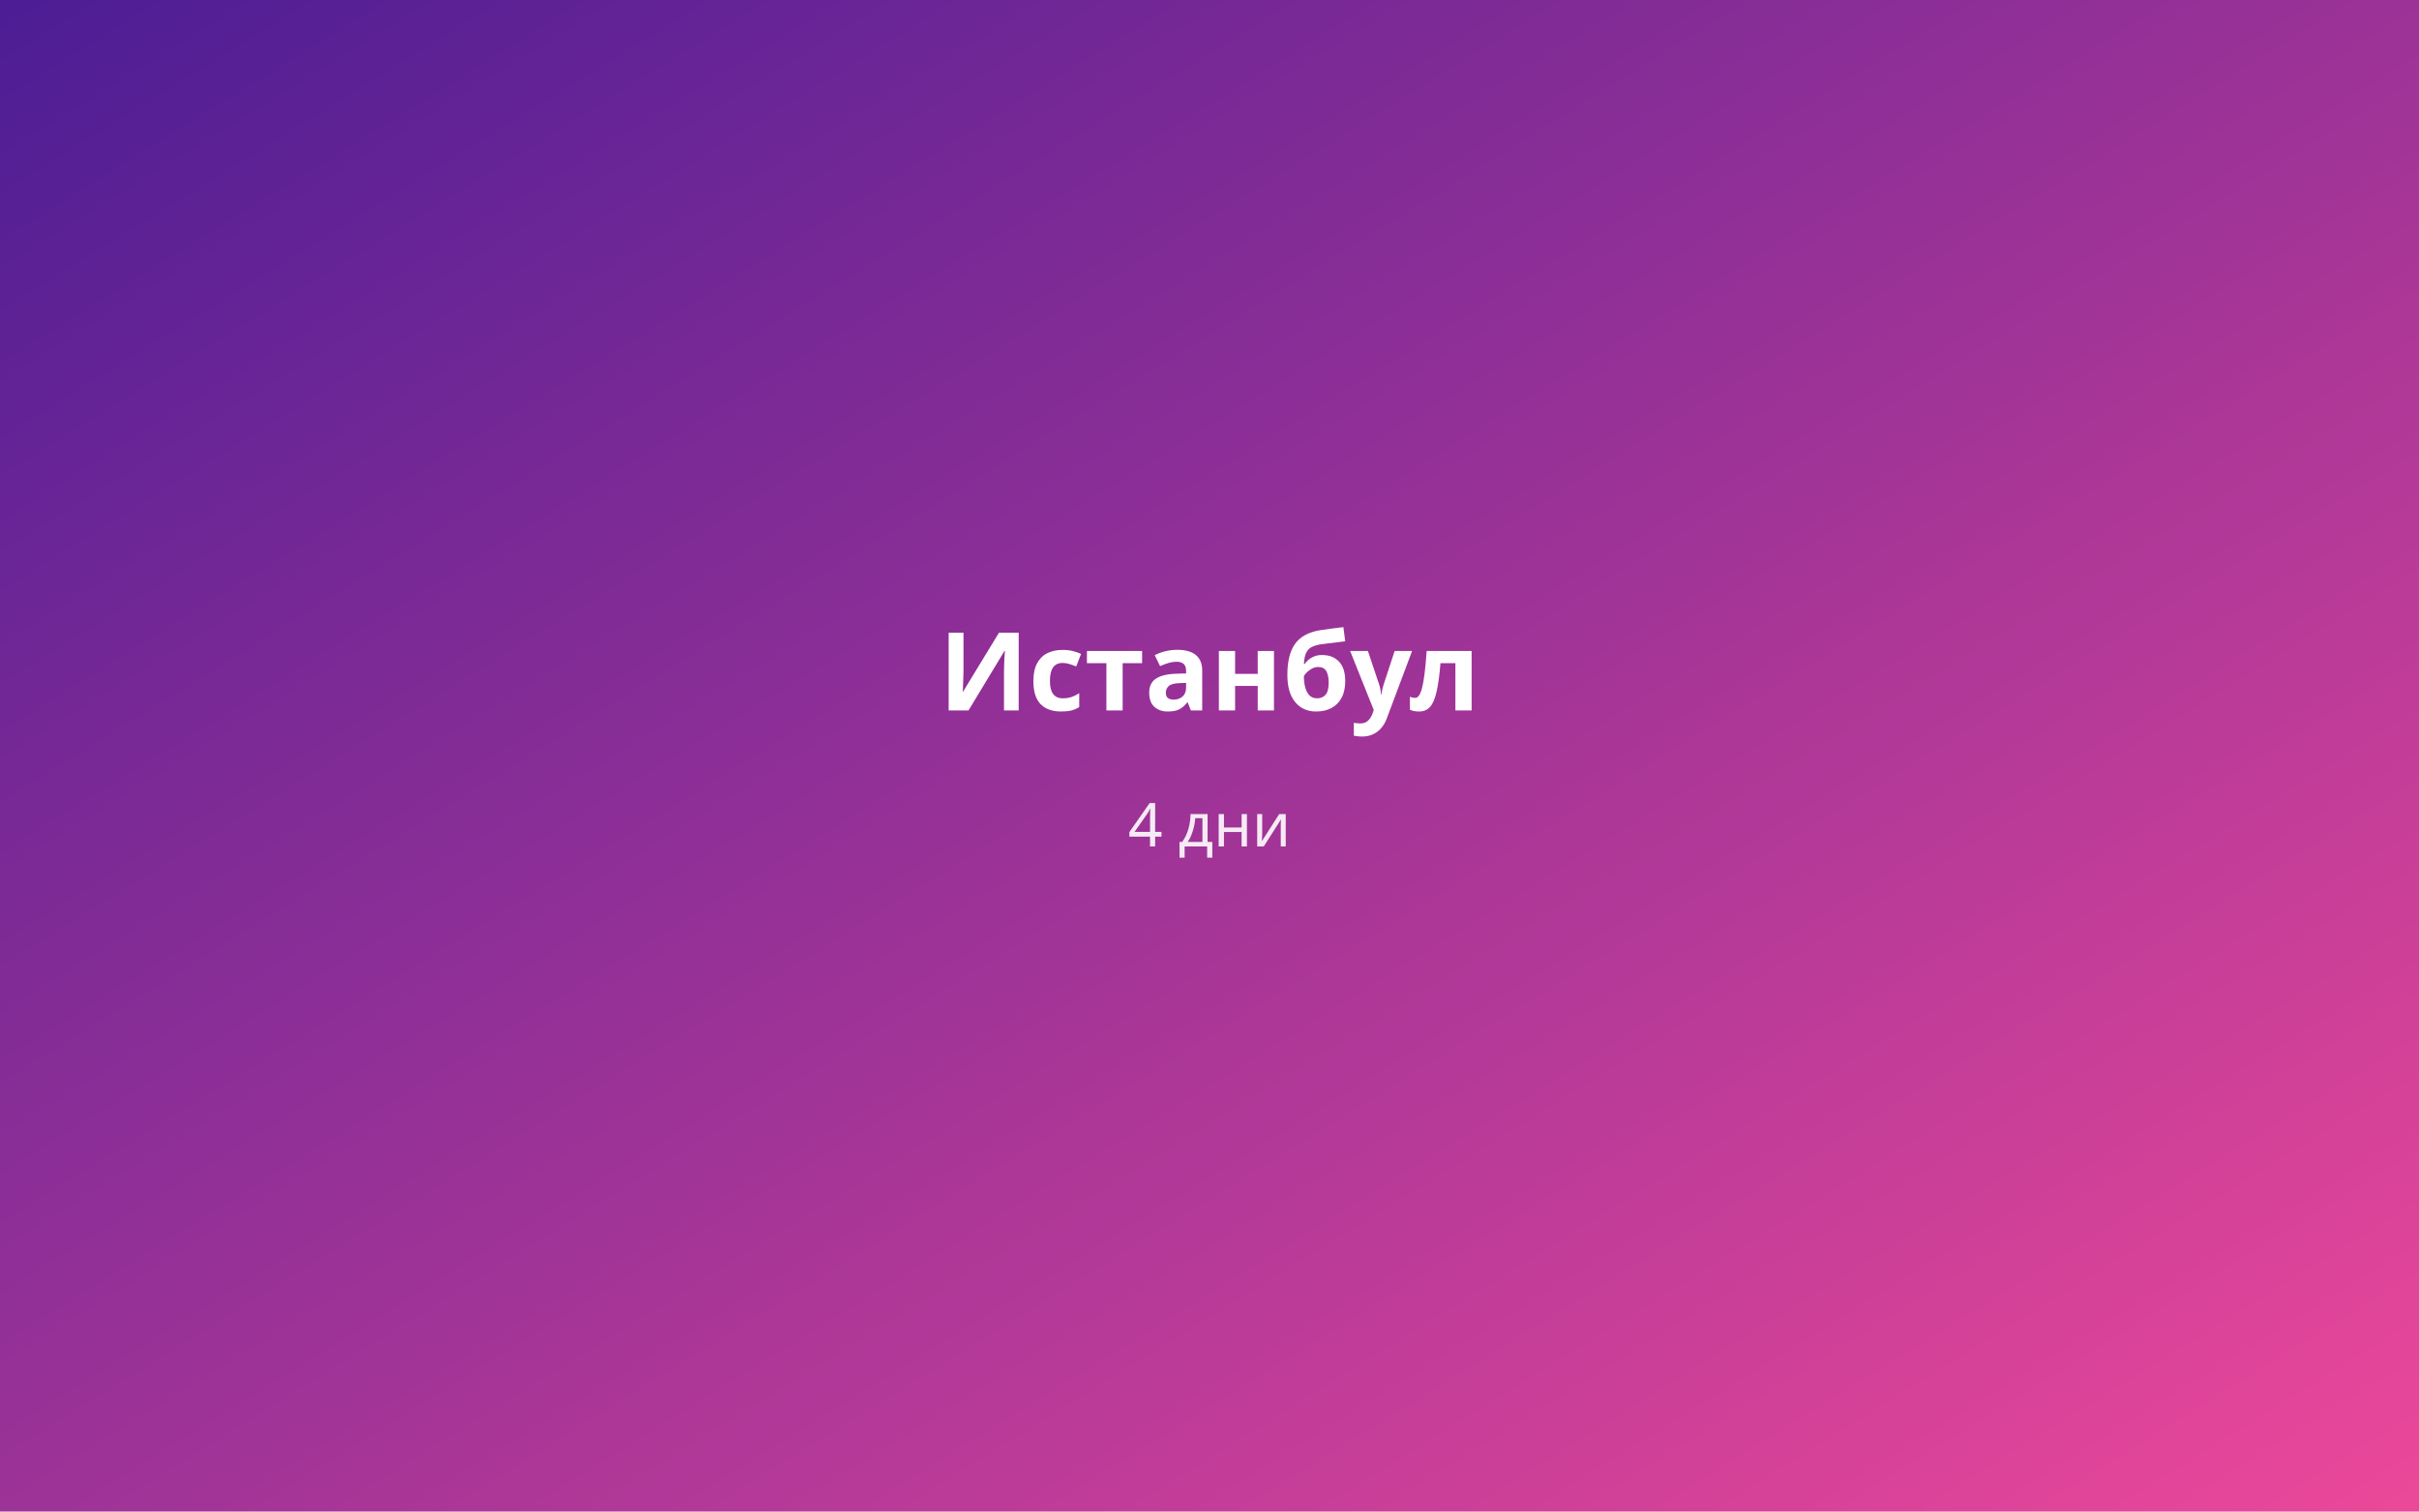
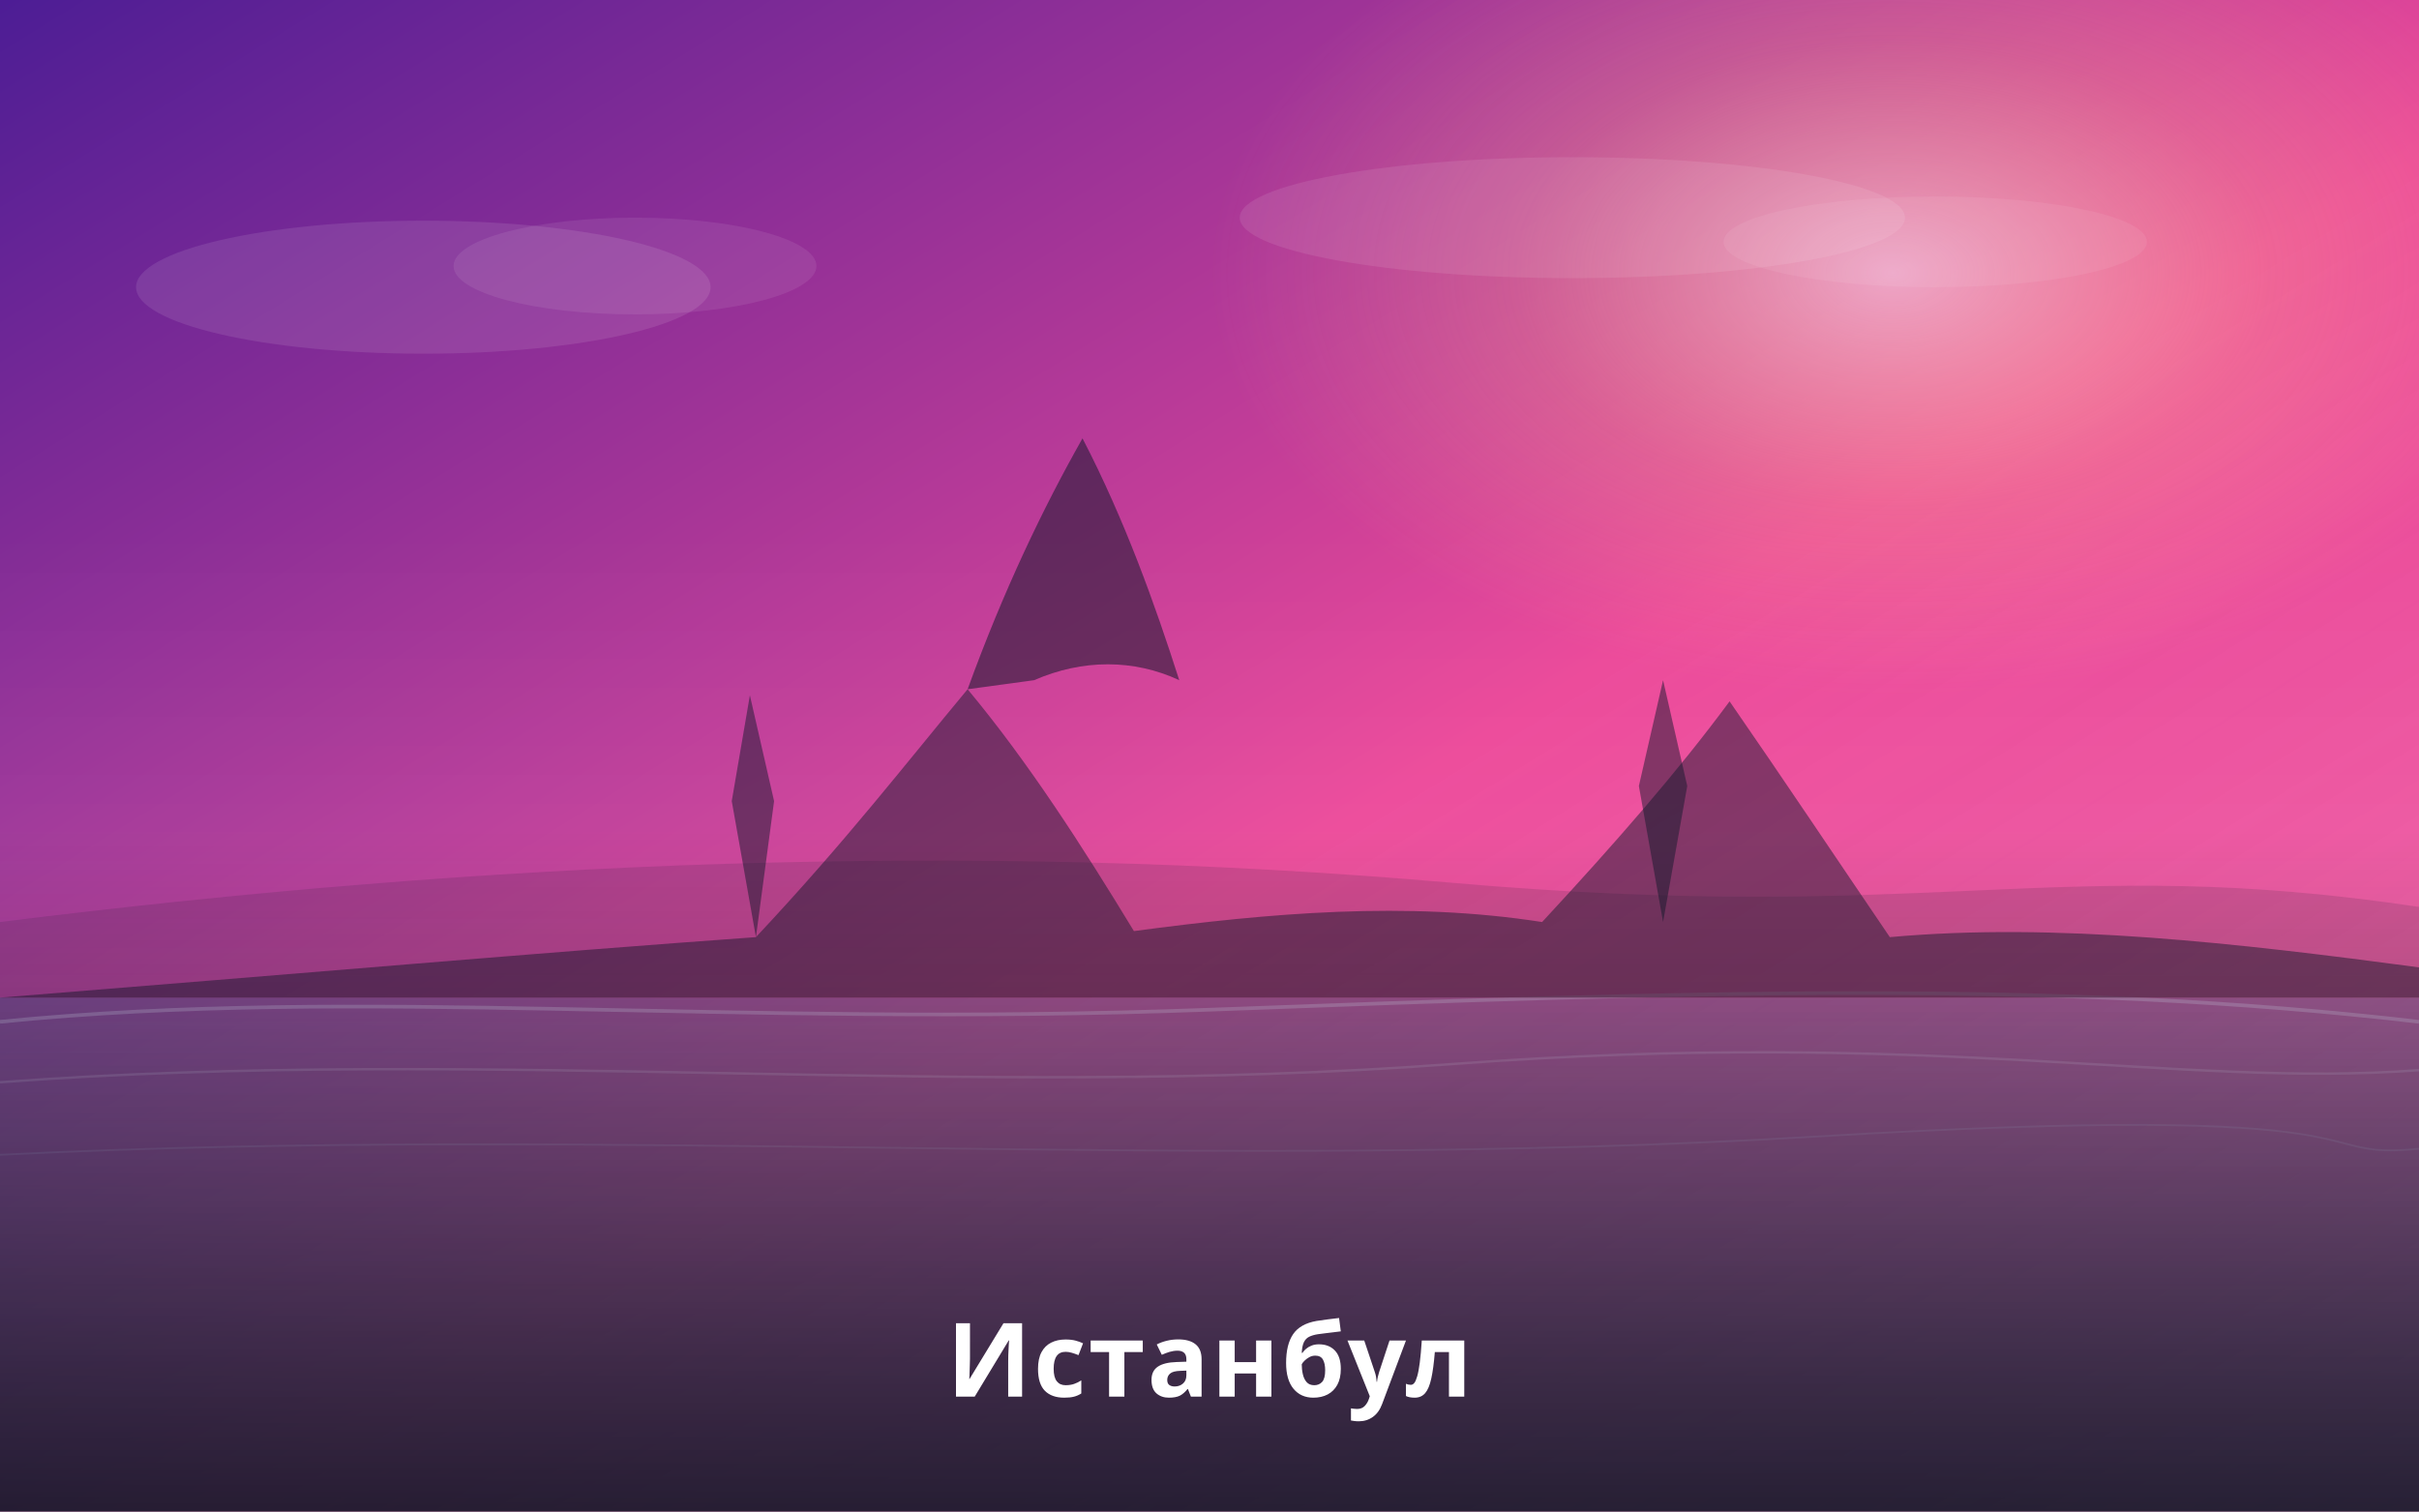
<svg xmlns="http://www.w3.org/2000/svg" viewBox="0 0 800 500" role="img" aria-label="Истанбул">
  <defs>
-     <linearGradient id="bg" x1="0" y1="0" x2="1" y2="1">
+     <linearGradient id="sky" x1="0" y1="0" x2="1" y2="1">
      <stop offset="0%" stop-color="#4c1d95" />
-       <stop offset="100%" stop-color="#ec4899" />
+       <stop offset="55%" stop-color="#ec4899" />
+       <stop offset="100%" stop-color="#ec4899" stop-opacity="0.85" />
    </linearGradient>
+     <linearGradient id="haze" x1="0" y1="0.35" x2="0" y2="1">
+       <stop offset="0%" stop-color="#ffffff" stop-opacity="0" />
+       <stop offset="45%" stop-color="#ffffff" stop-opacity="0.06" />
+       <stop offset="100%" stop-color="#0f172a" stop-opacity="0.22" />
+     </linearGradient>
+     <linearGradient id="sea" x1="0" y1="0" x2="0" y2="1">
+       <stop offset="0%" stop-color="#0c4a6e" stop-opacity="0.35" />
+       <stop offset="100%" stop-color="#082f49" stop-opacity="0.65" />
+     </linearGradient>
+     <linearGradient id="sand" x1="0" y1="0" x2="0" y2="1">
+       <stop offset="0%" stop-color="#fef3c7" stop-opacity="0.25" />
+       <stop offset="100%" stop-color="#d97706" stop-opacity="0.15" />
+     </linearGradient>
+     <linearGradient id="scrim" x1="0" y1="0.55" x2="0" y2="1">
+       <stop offset="0%" stop-color="#000000" stop-opacity="0" />
+       <stop offset="100%" stop-color="#000000" stop-opacity="0.45" />
+     </linearGradient>
+     <radialGradient id="sun" cx="0.78" cy="0.18" r="0.28">
+       <stop offset="0%" stop-color="#fff7ed" stop-opacity="0.55" />
+       <stop offset="55%" stop-color="#fde68a" stop-opacity="0.18" />
+       <stop offset="100%" stop-color="#fde68a" stop-opacity="0" />
+     </radialGradient>
  </defs>
-   <rect width="800" height="500" fill="url(#bg)" />
-   <text x="400" y="235" text-anchor="middle" fill="#ffffff" font-family="system-ui,sans-serif" font-size="36" font-weight="700">Истанбул</text>
-   <text x="400" y="280" text-anchor="middle" fill="#ffffff" opacity="0.9" font-family="system-ui,sans-serif" font-size="20">4 дни</text>
+   <rect width="800" height="500" fill="url(#sky)" />
+   <rect width="800" height="500" fill="url(#sun)" />
+   <rect width="800" height="500" fill="url(#haze)" />
+   <ellipse cx="140" cy="95" rx="95" ry="22" fill="#ffffff" opacity="0.1" />
+   <ellipse cx="210" cy="88" rx="60" ry="16" fill="#ffffff" opacity="0.08" />
+   <ellipse cx="520" cy="72" rx="110" ry="20" fill="#ffffff" opacity="0.09" />
+   <ellipse cx="640" cy="80" rx="70" ry="15" fill="#ffffff" opacity="0.07" />
+   <rect x="0" y="330" width="800" height="170" fill="url(#sea)" />
+   <path d="M0 338 C120 326 240 340 400 334 S680 324 800 338" stroke="#e0f2fe" stroke-width="1.2" fill="none" opacity="0.22" />
+   <path d="M0 358 C160 346 320 364 480 352 S720 360 800 354" stroke="#e0f2fe" stroke-width="0.8" fill="none" opacity="0.14" />
+   <path d="M0 382 C200 372 400 388 600 376 S760 384 800 380" stroke="#bae6fd" stroke-width="0.6" fill="none" opacity="0.1" />
+   <path d="M0 305 C160 285 320 278 480 292 S680 282 800 300 L800 330 L0 330 Z" fill="#0f172a" opacity="0.13" />
+   <path d="M0 330 C100 322 180 315 250 310 C280 278 300 252 320 228 C340 252 358 280 375 308 C420 302 465 298 510 305 C535 278 555 255 572 232 C590 258 608 285 625 310 C680 305 740 312 800 320 L800 330 Z" fill="#0f172a" opacity="0.47" />
+   <path d="M320 228 C332 195 345 168 358 145 C372 172 382 200 390 225 C375 218 358 218 342 225 Z" fill="#0f172a" opacity="0.53" />
+   <path d="M250 310 L242 265 L248 230 L256 265 Z M550 305 L542 260 L550 225 L558 260 Z" fill="#0f172a" opacity="0.48" />
+   <rect width="800" height="500" fill="url(#scrim)" />
+   <text x="400" y="462" text-anchor="middle" fill="#ffffff" font-family="system-ui,sans-serif" font-size="34" font-weight="600" letter-spacing="0.02em">Истанбул</text>
</svg>
